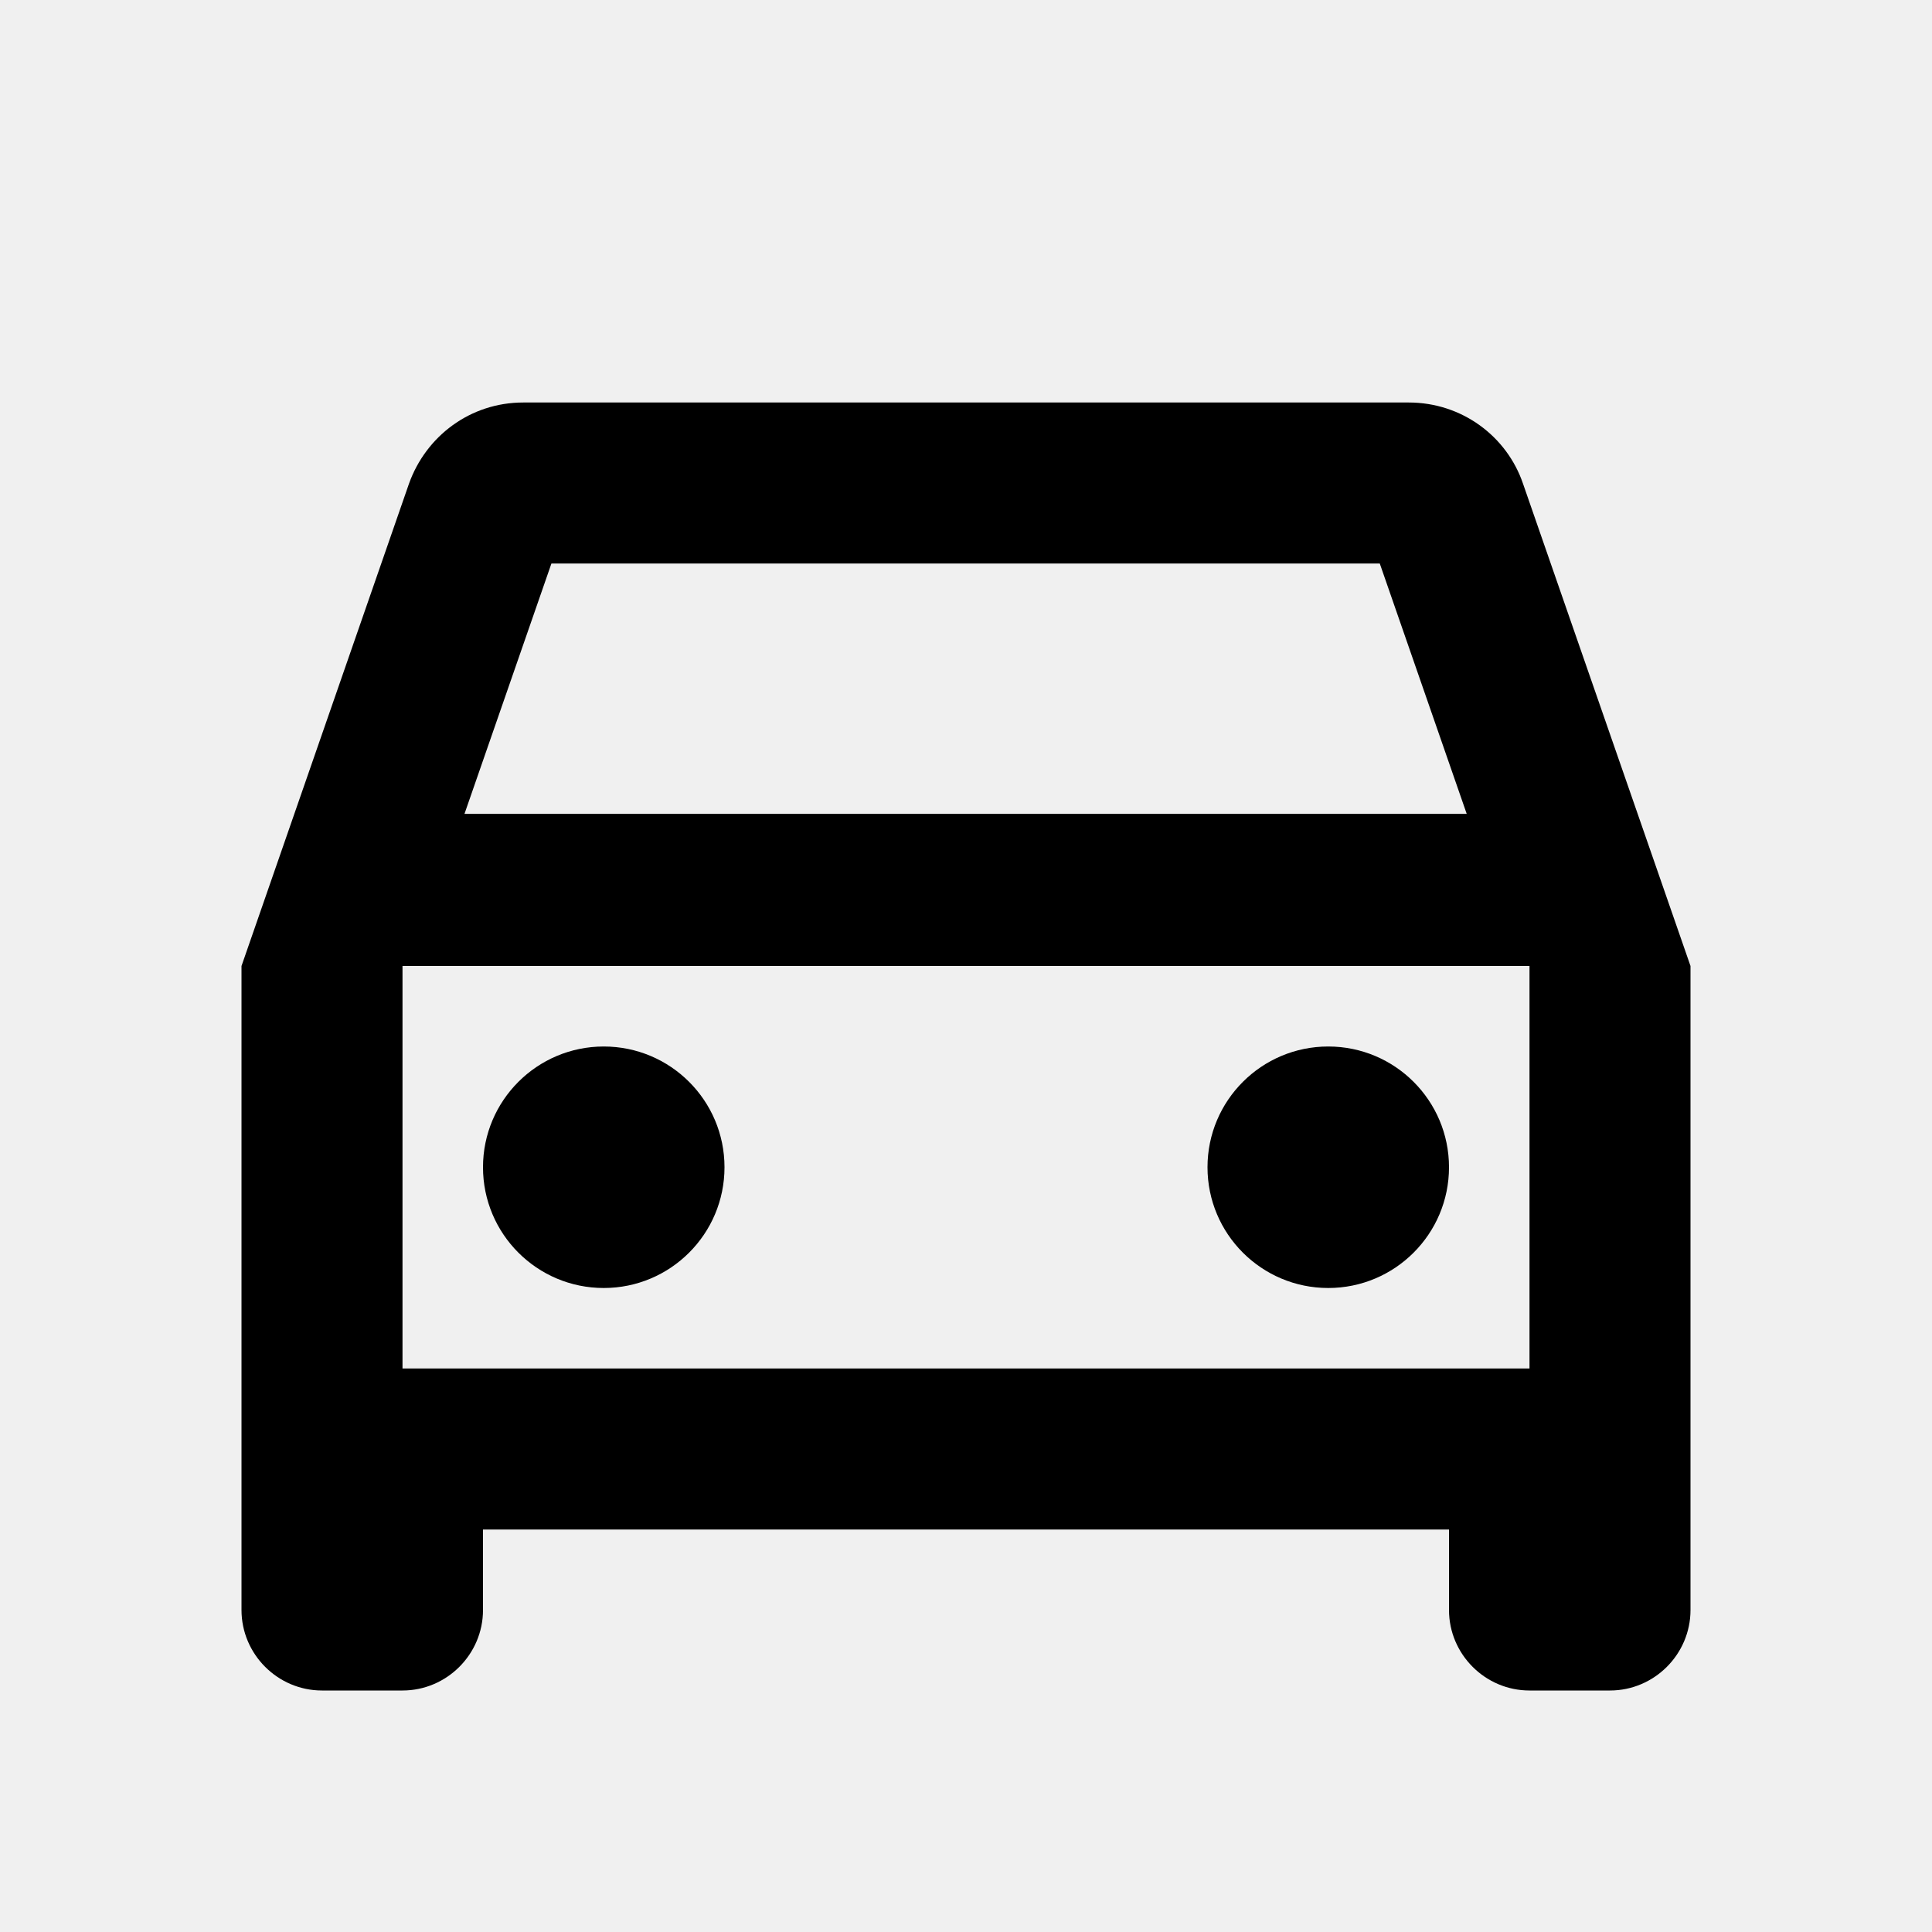
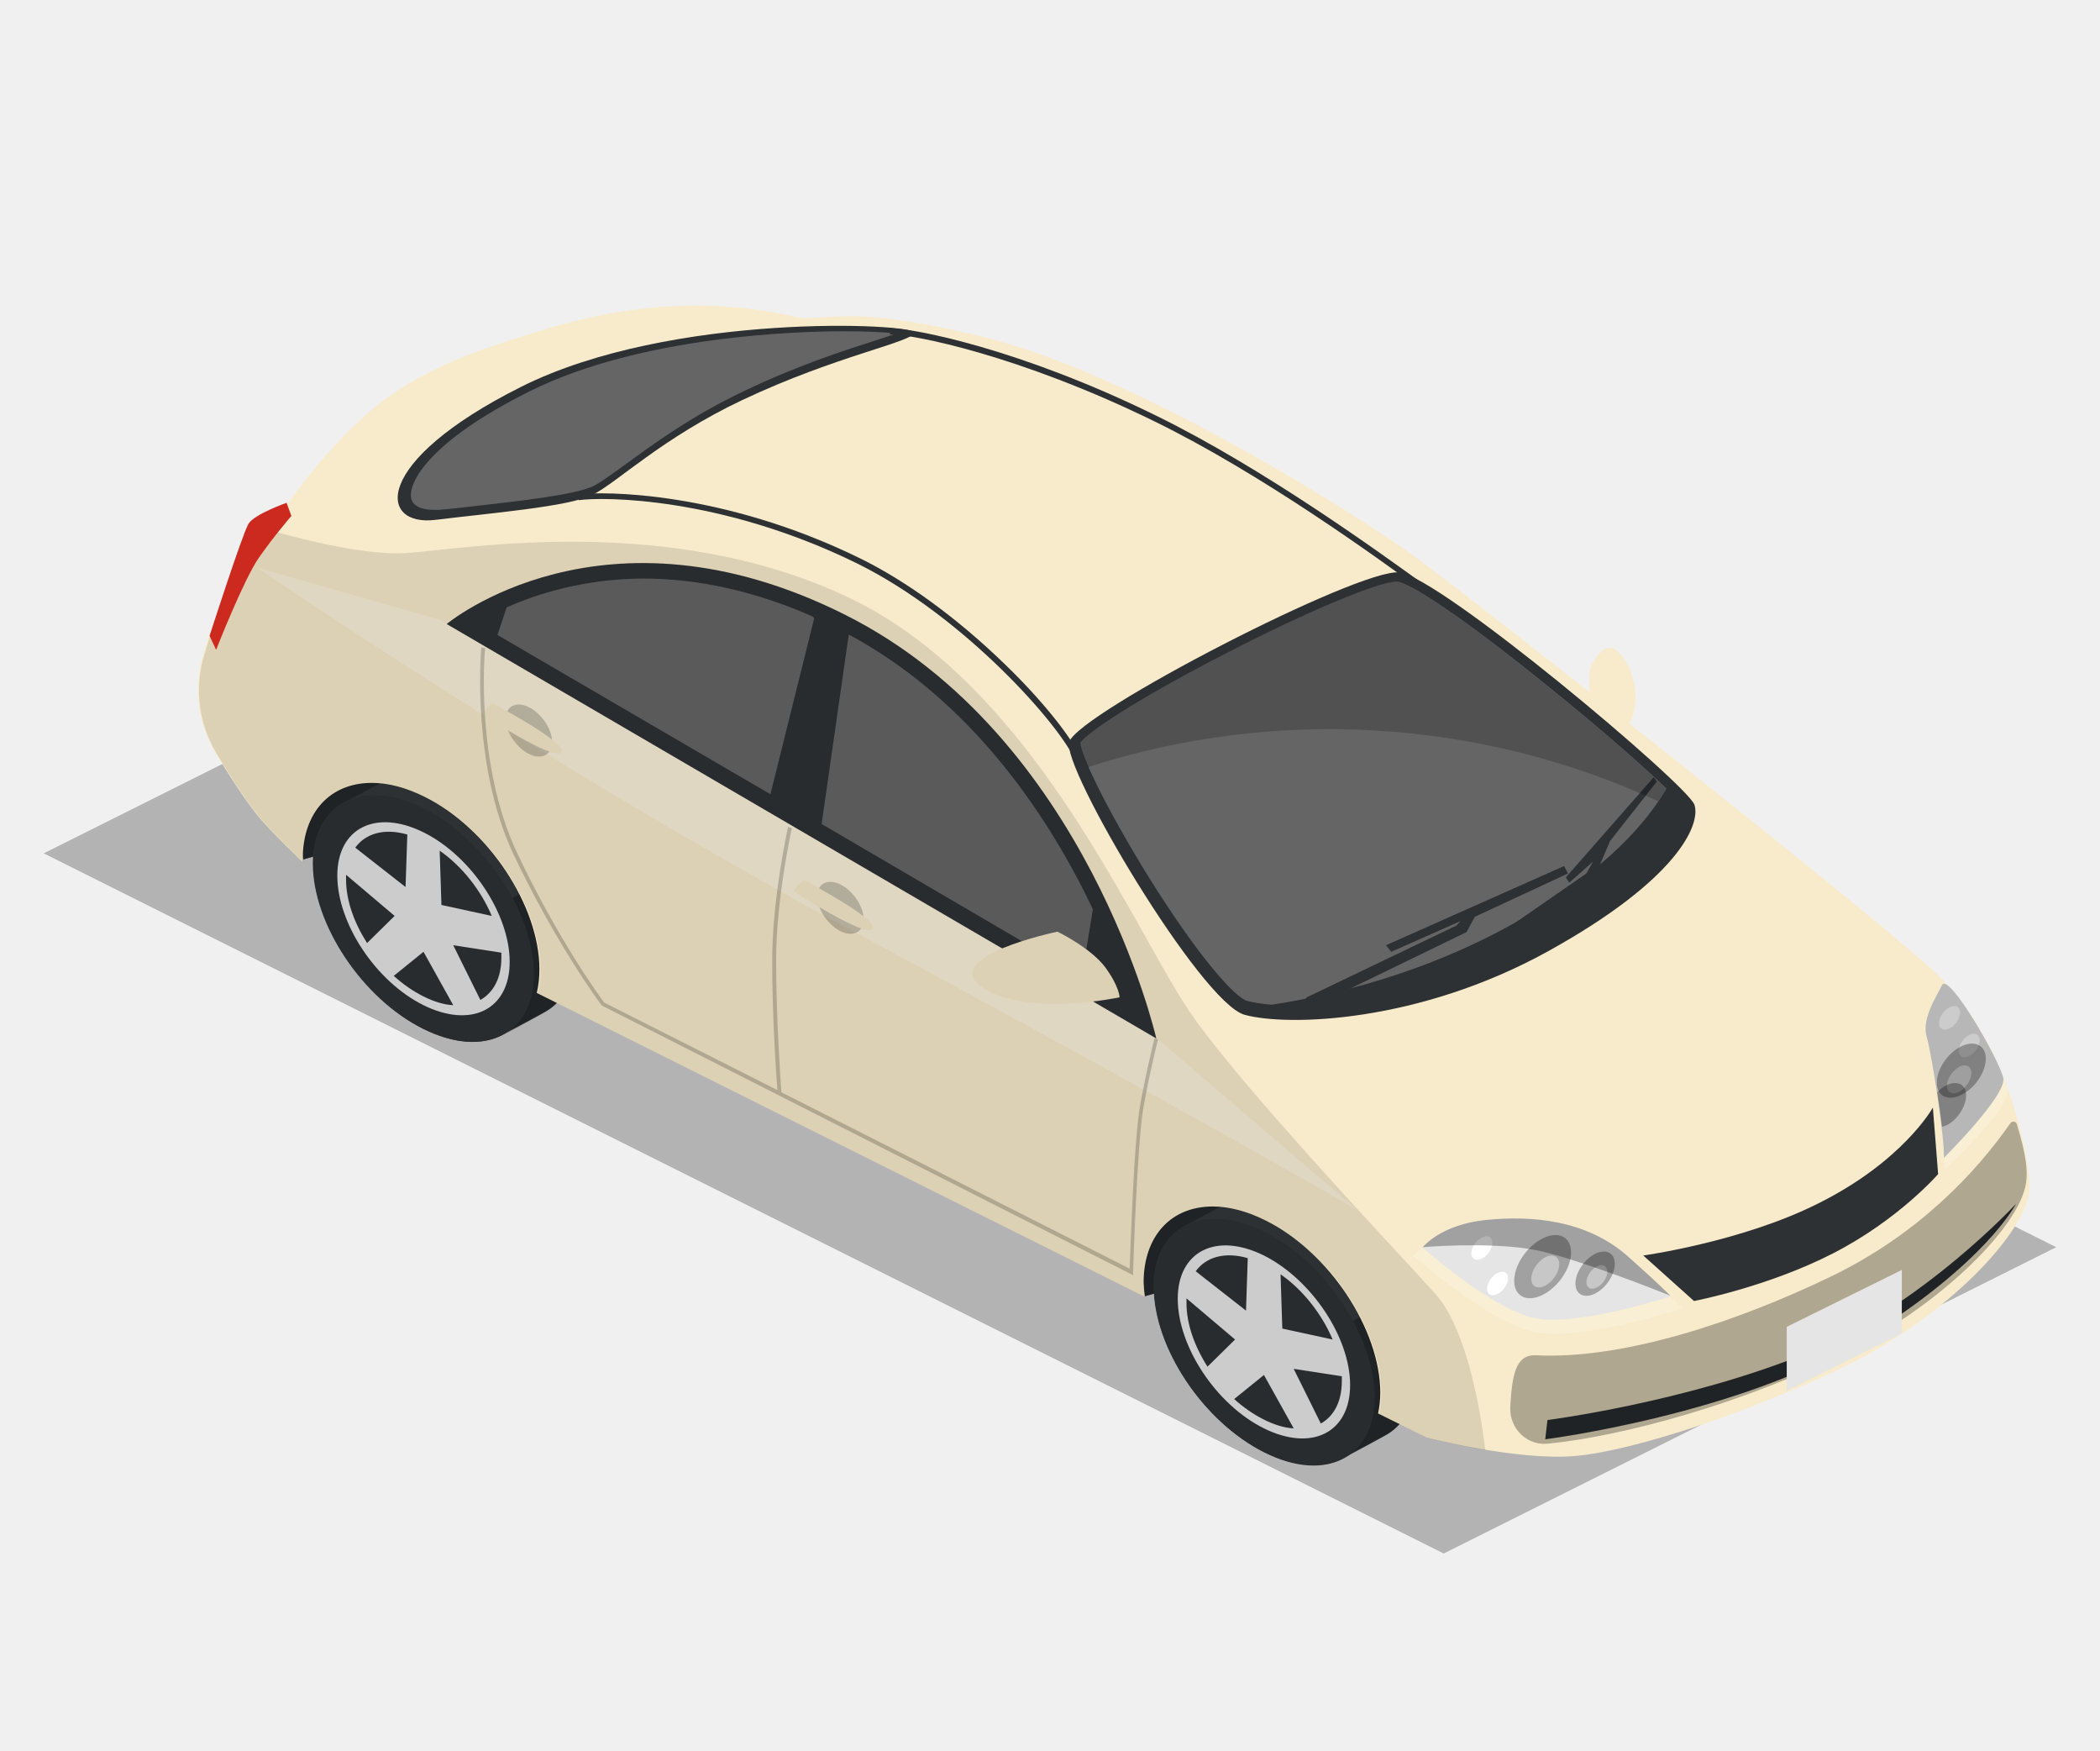
- <svg viewBox="0 0 24 24">
-   <path d="M0 0h24v24H0V0z" fill="none" />
-   <path d="M18.92 6.01C18.72 5.42 18.16 5 17.5 5h-11c-.66 0-1.21.42-1.42 1.01L3 12v8c0 .55.45 1 1 1h1c.55 0 1-.45 1-1v-1h12v1c0 .55.45 1 1 1h1c.55 0 1-.45 1-1v-8l-2.08-5.99zM6.85 7h10.29l1.08 3.11H5.77L6.85 7zM19 17H5v-5h14v5z" />
-   <circle cx="7.5" cy="14.5" r="1.5" />
-   <circle cx="16.5" cy="14.5" r="1.5" />
+ <svg xmlns="http://www.w3.org/2000/svg" enable-background="new 0 0 480 400" id="Layer_1" version="1.1" viewBox="0 0 480 400" xml:space="preserve">
+   <polygon fill="#262626" opacity="0.3" points="330,355 470,285 150,125 10,195 " />
+   <g>
+     <polygon fill="#2D3134" points="69.3,196.4 119.5,182.4 84.9,162.5 67.4,179.4  " />
+     <polygon fill="#2D3134" points="261.7,296.2 311.9,282.2 277.2,262.3 259.7,279.2  " />
+     <polygon opacity="0.29" points="69.3,196.4 119.5,182.4 84.9,162.5 67.4,179.4  " />
+     <polygon opacity="0.29" points="261.7,296.2 311.9,282.2 277.2,262.3 259.7,279.2  " />
+     <g>
+       <path d="M298.4,276.3c-6.7-3.4-12.8-3.8-17.3-1.7l0,0l-9.5,5.1l0,0c-4.8,2.2-7.9,7.1-7.9,14.3    c0,13.9,11.3,30.9,25.2,37.8c6.9,3.4,13.1,3.8,17.7,1.6c0,0,9.4-5,10.4-5.6c4.1-2.4,6.6-7.1,6.6-13.6    C323.6,300.2,312.3,283.3,298.4,276.3z" fill="#2D3134" />
+       <path d="M306.9,333.3c1.8-0.9,9.2-4.9,10.1-5.5c4.1-2.4,6.6-7.1,6.6-13.6c0-5.6-1.8-11.7-4.9-17.4l-9.5,5.1    c3.1,5.7,4.9,11.8,4.9,17.4C314.2,326.1,311.4,331,306.9,333.3z" opacity="0.29" />
+       <g>
+         <path d="M314.2,319.3c0,13.9-11.3,19.6-25.2,12.6c-13.9-7-25.2-23.9-25.2-37.8s11.3-19.6,25.2-12.6     C302.9,288.4,314.2,305.4,314.2,319.3z" fill="#2D3134" />
+         <path d="M308.6,316.5c0,10.9-8.8,15.3-19.7,9.9c-10.9-5.4-19.7-18.7-19.7-29.6c0-10.9,8.8-15.3,19.7-9.9     C299.8,292.4,308.6,305.6,308.6,316.5z" fill="#E5E5E5" />
+         <g>
+           <path d="M301.9,325.3c3-1.7,4.8-5,4.8-9.7c0-0.4,0-0.8,0-1.1l-11-1.7L301.9,325.3z" fill="#2D3134" />
+           <path d="M293.1,303.6l11.5,2.5c-2.4-5.7-6.7-11.3-11.9-14.9L293.1,303.6z" fill="#2D3134" />
+           <path d="M284.8,299.5l0.4-12c-5.2-1.5-9.5-0.3-11.9,3L284.8,299.5z" fill="#2D3134" />
+           <path d="M271.2,296.7c0,0.4,0,0.7,0,1.1c0,4.7,1.8,9.8,4.8,14.5l6.3-6.2L271.2,296.7z" fill="#2D3134" />
+           <path d="M288.9,314.2l-6.8,5.5c2.1,1.9,4.4,3.5,6.8,4.7c2.4,1.2,4.7,1.9,6.8,2L288.9,314.2z" fill="#2D3134" />
+         </g>
+       </g>
+       <path d="M314.2,319.3c0,13.9-11.3,19.6-25.2,12.6s-25.2-23.9-25.2-37.8s11.3-19.6,25.2-12.6    C302.9,288.4,314.2,305.4,314.2,319.3z" opacity="0.11" />
+     </g>
+     <g>
+       <path d="M106.2,179.6c-6.7-3.4-12.8-3.8-17.3-1.7l0,0l-9.5,5.1l0,0c-4.8,2.2-7.9,7.1-7.9,14.3    c0,13.9,11.3,30.9,25.2,37.8c6.9,3.4,13.1,3.8,17.7,1.6c0,0,9.4-5,10.4-5.6c4.1-2.4,6.6-7.1,6.6-13.6    C131.5,203.5,120.2,186.6,106.2,179.6z" fill="#2D3134" />
+       <path d="M114.8,236.6c1.8-0.9,9.2-4.9,10.1-5.5c4.1-2.4,6.6-7.1,6.6-13.6c0-5.6-1.8-11.7-4.9-17.4l-9.5,5.1    c3.1,5.7,4.9,11.8,4.9,17.4C122,229.4,119.2,234.2,114.8,236.6z" opacity="0.29" />
+       <g>
+         <path d="M122,222.5c0,13.9-11.3,19.6-25.2,12.6c-13.9-7-25.2-23.9-25.2-37.8c0-13.9,11.3-19.6,25.2-12.6     C110.7,191.7,122,208.6,122,222.5z" fill="#2D3134" />
+         <path d="M116.5,219.8c0,10.9-8.8,15.3-19.7,9.9s-19.7-18.7-19.7-29.6c0-10.9,8.8-15.3,19.7-9.9     S116.5,208.9,116.5,219.8z" fill="#E5E5E5" />
+         <g>
+           <path d="M109.8,228.5c3-1.7,4.8-5,4.8-9.7c0-0.4,0-0.8,0-1.1l-11-1.7L109.8,228.5z" fill="#2D3134" />
+           <path d="M100.9,206.8l11.5,2.5c-2.4-5.7-6.7-11.3-11.9-14.9L100.9,206.8z" fill="#2D3134" />
+           <path d="M92.7,202.7l0.4-12c-5.2-1.5-9.5-0.3-11.9,3L92.7,202.7z" fill="#2D3134" />
+           <path d="M79.1,199.9c0,0.4,0,0.7,0,1.1c0,4.7,1.8,9.8,4.8,14.5l6.3-6.2L79.1,199.9z" fill="#2D3134" />
+           <path d="M96.8,217.5l-6.8,5.5c2.1,1.9,4.4,3.5,6.8,4.7c2.4,1.2,4.7,1.9,6.8,2L96.8,217.5z" fill="#2D3134" />
+         </g>
+       </g>
+       <path d="M122,222.5c0,13.9-11.3,19.6-25.2,12.6s-25.2-23.9-25.2-37.8c0-13.9,11.3-19.6,25.2-12.6    C110.7,191.7,122,208.6,122,222.5z" opacity="0.11" />
+     </g>
+     <path d="M441,221c-19.3-17.2-102.5-82.6-116.4-92.9c-13.9-10.3-64.2-41.9-98-50.6c-33.8-8.7-38-3.6-44.9-5.1   c-6.9-1.5-27.4-6.3-57.6,3c-12.9,4-28.2,8.4-40.7,19.6c-16.6,14.8-29.4,37.8-35.6,50.3l-1.3,4.2c-2.3,7.5-1.3,15.7,2.7,22.4   c3.4,5.7,7.7,12.3,10.9,15.9c2.8,3.1,6.2,6.4,9.1,9.2c0-0.2,0-0.5,0-0.7c0-10.6,6.2-17.4,15.8-17.4c3.8,0,7.9,1.1,12.1,3.2   c14.5,7.2,26.2,24.9,26.2,39.4c0,1.9-0.2,3.7-0.6,5.4l138.9,69.4c-0.1-1.1-0.2-2.2-0.2-3.2c0-10.6,6.2-17.4,15.8-17.4   c3.8,0,7.9,1.1,12.1,3.2c14.5,7.2,26.2,24.9,26.2,39.4c0,1.7-0.2,3.2-0.5,4.7l11.1,5.5c0,0,20.8,5.4,34.1,4.2   c13.3-1.2,40.7-10.2,62.7-21.1c22-10.9,40.6-30.1,41-40.1C464.1,267.7,460.3,238.2,441,221z" fill="#F8EBCB" />
+     <path d="M363.8,162.5c0,0-1.2-8.4,0-10.6c1.2-2.1,3.3-5.4,6-3c2.7,2.4,5.7,9.3,3,15.7   C370.1,171,363.8,162.5,363.8,162.5z" fill="#F8EBCB" />
+     <path d="M58.8,129.7c0,0,64.4,44.5,138.4,84.3s112.9,62.4,112.9,62.4l-45.7-39.2l-163.9-95.6   L58.8,129.7z" fill="#FFFFFF" opacity="0.3" />
+     <path d="M102.1,142.6l162.2,94.7c0,0-15.7-69-71.1-96.8S102.1,142.6,102.1,142.6z" fill="#2D3134" />
+     <path d="M169.7,91.4c21.6-10.2,39.2-13.3,39.2-15.4c0-2.1-55.5-4.8-89.8,12.4s-32.6,32-19.6,30.4s30.4-3,35.9-5.7   S151.3,100.1,169.7,91.4z" fill="#2D3134" />
+     <path d="M98.9,116.5c-1.3,0-4.4-0.3-4.9-2.6c-0.8-3.4,3.8-12.9,27.1-24.5c25.5-12.7,61.4-13.7,71.8-13.7   c5.3,0,9.3,0.2,12,0.5c-1.4,0.5-2.9,1-4.5,1.5c-7.2,2.3-18.1,5.8-30.2,11.6c-12.3,5.8-21.3,12.5-27.2,16.8c-3.1,2.2-5.5,4-7.2,4.9   c-4.2,2.1-17.2,3.5-28.6,4.8c-2.3,0.3-4.6,0.5-6.7,0.7C99.9,116.5,99.4,116.5,98.9,116.5L98.9,116.5z" fill="#656565" />
+     <path d="M244.4,169.5c-2,5.5,30.1,59.7,40.1,62.4c9.9,2.7,39.8,1.8,69.3-14.5c29.5-16.3,35-28.9,33.5-33.5   c-1.5-4.5-58.2-52.2-67.5-53.1S246.8,162.8,244.4,169.5z" fill="#2D3134" />
+     <path d="M323.1,287c0,0,4.2-5.6,15.5-6.9c11.3-1.2,25.1-0.1,35.4,9.1c7.7,6.9,10.5,9.8,10.5,9.8   s-21.8,7.1-32.6,5.6C341.2,303.1,323.1,287,323.1,287z" fill="#FFFFFF" opacity="0.2" />
+     <path d="M325.2,285.1c0,0,3.9-5.2,14.3-6.3s23.2-0.1,32.7,8.4c7.1,6.3,9.7,9,9.7,9s-20.1,6.6-30.1,5.2   S325.2,285.1,325.2,285.1z" fill="#E5E5E5" />
+     <path d="M444.4,267.4c0,0,15.2-14.2,14.4-18.2c-0.8-4.1-12.5-24.3-14-21.3s-4.7,7.8-3.5,11.9   C442.5,243.9,444.7,263.8,444.4,267.4z" fill="#FFFFFF" opacity="0.2" />
+     <path d="M444.3,264.6c0,0,14.3-14.2,13.6-18.2c-0.8-4.1-12.5-24.3-14-21.3c-1.5,3-4.7,7.8-3.5,11.9   C441.6,241,444.6,260.9,444.3,264.6z" fill="#E5E5E5" />
+     <path d="M353.7,324.5l-0.5,4.4c0,0,44.7-5.7,72.8-23c28-17.3,34.8-30.8,34.8-30.8s-21.6,23.4-48,34.2   C385.1,320.5,353.7,324.5,353.7,324.5z" fill="#2D3134" />
+     <path d="M380.9,180.2c-5.1-4.9-14.8-13.5-27.1-23.4c-20-16.2-31.7-23.7-34.5-23.9c0,0-0.1,0-0.1,0   c-4.1,0-20.4,6.8-38.6,16.2c-20.9,10.7-32.1,18.3-33.7,20.6c0.2,2.8,5.7,14.7,15.9,31.1c11.3,18.1,19.5,27.1,22.2,27.9   c1.5,0.4,3.4,0.7,5.6,0.9c13.2-2,36-7.1,58.2-20.2C367.6,198.3,376.6,187.6,380.9,180.2z" fill="#656565" />
+     <path d="M115.8,138.8l-2.1,6.3l62.4,36.4l10-40.2l-0.3-0.4c-13.2-5.8-26.2-8.7-38.9-8.7   C133.6,132.3,123,135.6,115.8,138.8z" fill="#656565" />
+     <path d="M247.3,223.1l2.5-15.3c-1.1-2.3-2.2-4.6-3.5-7c-9.4-17.8-26-41.7-52.3-55.8l0,0l-6.2,43.3L247.3,223.1z" fill="#656565" />
+     <path d="M126.2,169.6c0,2.9-2.4,4.1-5.3,2.7c-2.9-1.5-5.3-5-5.3-8s2.4-4.1,5.3-2.7   C123.8,163.1,126.2,166.6,126.2,169.6z" opacity="0.2" />
+     <path d="M112.4,160.6l-2.3,2.6c0,0,16.7,10.9,18.2,8.7C129.9,169.8,112.4,160.6,112.4,160.6z" fill="#F8EBCB" />
+     <path d="M197.4,210.1c0,2.9-2.4,4.1-5.3,2.7c-2.9-1.5-5.3-5-5.3-8c0-2.9,2.4-4.1,5.3-2.7   C195,203.6,197.4,207.1,197.4,210.1z" opacity="0.2" />
+     <path d="M183.6,201l-2.3,2.6c0,0,16.7,10.9,18.2,8.7C201.1,210.2,183.6,201,183.6,201z" fill="#F8EBCB" />
+     <path d="M263.9,237.2c0,0.1-1.8,7-3.3,15.4c-1.4,7.6-2.2,32.8-2.4,37.3l-79.6-40.3c-0.1-1.6-1.2-16.5-1.2-30.1   c0-14.3,3.6-30.2,3.6-30.3l-0.9-0.2c0,0.2-3.6,16.2-3.6,30.5c0,12.6,0.9,26.4,1.2,29.6l-39.6-20c-0.9-1.2-10.5-14.3-19.9-34.2   c-9.7-20.5-7.4-46.5-7.3-46.8l-0.9-0.1c0,0.3-2.4,26.5,7.4,47.3c9.9,20.8,20,34.3,20.1,34.4l0.1,0.1L259,291.4l0-0.7   c0-0.3,0.9-29.6,2.4-37.9c1.5-8.3,3.3-15.3,3.3-15.3L263.9,237.2z" opacity="0.2" />
+     <path d="M359.1,286.2c0,3.6-2.9,7.9-6.5,9.7s-6.5,0.3-6.5-3.2c0-3.6,2.9-7.9,6.5-9.7S359.1,282.6,359.1,286.2z" opacity="0.3" />
+     <path d="M369.1,288.8c0,2.5-2,5.5-4.5,6.8c-2.5,1.2-4.5,0.2-4.5-2.3c0-2.5,2-5.5,4.5-6.8   C367.1,285.3,369.1,286.3,369.1,288.8z" opacity="0.3" />
+     <path d="M344.7,292.1c0,1.3-1.1,3-2.4,3.6c-1.3,0.7-2.4,0.1-2.4-1.2s1.1-3,2.4-3.6   C343.6,290.2,344.7,290.7,344.7,292.1z" fill="#FFFFFF" />
+     <path d="M356.4,288.9c0,1.8-1.5,4-3.2,4.9c-1.8,0.9-3.2,0.2-3.2-1.6s1.5-4,3.2-4.9   C354.9,286.4,356.4,287.1,356.4,288.9z" fill="#FFFFFF" opacity="0.4" />
+     <path d="M367.4,290.6c0,1.3-1.1,3-2.4,3.6c-1.3,0.7-2.4,0.1-2.4-1.2s1.1-3,2.4-3.6   C366.3,288.7,367.4,289.3,367.4,290.6z" fill="#FFFFFF" opacity="0.4" />
+     <path d="M341.1,284c0,1.3-1.1,3-2.4,3.6c-1.3,0.7-2.4,0.1-2.4-1.2s1.1-3,2.4-3.6C340,282.1,341.1,282.7,341.1,284z" fill="#FFFFFF" />
+     <path d="M448,231.4c0,1.3-1.1,3-2.4,3.6c-1.3,0.7-2.4,0.1-2.4-1.2c0-1.3,1.1-3,2.4-3.6   C446.9,229.5,448,230,448,231.4z" fill="#FFFFFF" />
+     <path d="M452.5,237.7c0,1.3-1.1,3-2.4,3.6c-1.3,0.7-2.4,0.1-2.4-1.2s1.1-3,2.4-3.6   C451.4,235.8,452.5,236.4,452.5,237.7z" fill="#FFFFFF" />
+     <path d="M453.9,241.9c0,3.1-2.5,6.8-5.6,8.3s-5.6,0.3-5.6-2.8s2.5-6.8,5.6-8.3C451.4,237.6,453.9,238.9,453.9,241.9z   " opacity="0.3" />
+     <path d="M450.6,245.2c0,1.6-1.3,3.5-2.8,4.3c-1.6,0.8-2.8,0.1-2.8-1.4s1.3-3.5,2.8-4.3   C449.3,243,450.6,243.6,450.6,245.2z" fill="#FFFFFF" opacity="0.4" />
+     <path d="M449.4,250.3c0-2.5-2-3.5-4.5-2.3c-0.8,0.4-1.5,0.9-2.1,1.6c0.4,2.7,0.8,5.5,1.1,7.9   c0.3-0.1,0.7-0.2,1.1-0.4C447.4,255.9,449.4,252.8,449.4,250.3z" opacity="0.3" />
+     <path d="M325.2,285c4.9-0.4,18.7-1.1,27.4,1c8.7,2.1,23.8,7.9,29.2,10.1c-0.6-0.6-3.4-3.4-9.6-8.9   c-9.5-8.5-22.3-9.5-32.7-8.4C330,279.8,325.9,284.2,325.2,285z" opacity="0.3" />
+     <path d="M241.7,212.9c0,0,7.5,3.6,10.9,8.1c3.3,4.5,3.3,6.9,3.3,6.9s-20.8,4.5-31.1-2.1   C213.9,218.7,241.7,212.9,241.7,212.9z" fill="#F8EBCB" />
+     <polygon fill="#2D3134" points="296.4,230.3 300.2,230 335.2,213 337.1,209.5 358.4,199.6 357.5,197.9 316.8,216 318,217.5    333.8,210.5 332.9,211.5 298.7,227.9  " />
+     <polygon fill="#2D3134" points="333.4,220.9 336.7,220.9 364.6,200.2 368,192.2 378.7,178.6 378,177.6 357.9,200.5 358.7,201.7    364.1,196.9 362.6,199.6 334.3,219.2  " />
+     <path d="M375.6,286.9l11.6,10.4c0,0,16.8-3.2,31.8-10.9c15-7.7,24-18.1,24-18.1l-1.2-15.2c0,0-6.8,12.3-26.4,22   C398,283.8,375.6,286.9,375.6,286.9z" fill="#2D3134" />
+     <path d="M422.2,308.9c21.9-11,40.6-29.6,41-39.6c0.1-1.7,0.2-4.5-2.2-12.4c-0.2-0.7-1.1-0.8-1.5-0.2   c-7.7,11-20.8,25.3-41.2,35.1c-21.2,10.2-47.2,18.9-67.2,17.9c-4.7-0.2-5.5,4.5-5.9,11.9c-0.2,4.8,3.8,8.8,8.6,8.3   C371,328.2,398.6,320.7,422.2,308.9z" opacity="0.29" />
+     <path d="M328.2,295.8c-7-7.9-47-49.9-57.4-66.3c-13.6-21.3-35.8-73.4-76.7-92.9c-41-19.5-87.4-11.2-101.4-10.2   c-8.5,0.5-21.7-2.6-30.9-5.2c-6,9.1-10.7,17.9-13.8,24.2l-1.3,4.2c-2.3,7.5-1.3,15.7,2.7,22.4c3.4,5.7,7.7,12.3,10.9,15.9   c2.8,3.1,6.2,6.4,9.1,9.2c0-0.2,0-0.5,0-0.7c0-10.6,6.2-17.4,15.8-17.4c3.8,0,7.9,1.1,12.1,3.2c14.5,7.2,26.2,24.9,26.2,39.4   c0,1.9-0.2,3.7-0.6,5.4l138.9,69.4c-0.1-1.1-0.2-2.2-0.2-3.2c0-10.6,6.2-17.4,15.8-17.4c3.8,0,7.9,1.1,12.1,3.2   c14.5,7.2,26.2,24.9,26.2,39.4c0,1.7-0.2,3.2-0.5,4.7l11.1,5.5c0,0,5.8,1.5,13.2,2.8C337.7,316.7,334,302.4,328.2,295.8z" opacity="0.11" />
+     <path d="M49.4,148.5c0,0,6.3-16.1,9.8-21.1c3.5-5,7.4-9.5,7.4-9.5l-1.1-3c0,0-7.4,2.6-8.7,4.8   c-1.4,2.3-8.9,25.6-8.9,25.6L49.4,148.5z" fill="#CC291F" />
+     <path d="M379,183.1c0.7-1,1.3-2,1.8-2.9c-5.1-4.9-14.8-13.5-27.1-23.4c-20-16.2-31.7-23.7-34.5-23.9c0,0-0.1,0-0.1,0   c-4.1,0-20.4,6.8-38.6,16.2c-20.9,10.7-32.1,18.3-33.7,20.6c0.1,0.9,0.7,2.9,1.9,5.6C291.4,161.5,338.1,164.2,379,183.1z" opacity="0.2" />
+     <polygon fill="#E5E5E5" points="408.4,303.2 408.4,317.8 434.7,304.7 434.7,290.2  " />
+     <path d="M444.3,264.6c0,0,14.3-14.2,13.6-18.2c-0.8-4.1-12.5-24.3-14-21.3c-1.5,3-4.7,7.8-3.5,11.9   C441.6,241,444.6,260.9,444.3,264.6z" opacity="0.2" />
+     <path d="M245.8,173.9c-3.2-7.9-25.4-33.1-50-45.2c-31-15.2-58-15.2-63.5-14.4l-0.2-1.3c5.6-0.8,33-0.8,64.3,14.5   c10.9,5.3,22.7,14,33.4,24.4c8.5,8.2,15.4,16.9,17.3,21.5L245.8,173.9z" fill="#2D3134" />
+     <path d="M325.1,135l-0.1-0.1c-10-7.3-36.7-26.7-61.3-38.7c-30.9-15.1-55-19.8-60.3-19.8V75c5.4,0,29.8,4.7,60.9,20   c24.7,12.1,51.4,31.5,61.5,38.8l0.1,0.1L325.1,135z" fill="#2D3134" />
+   </g>
</svg>
